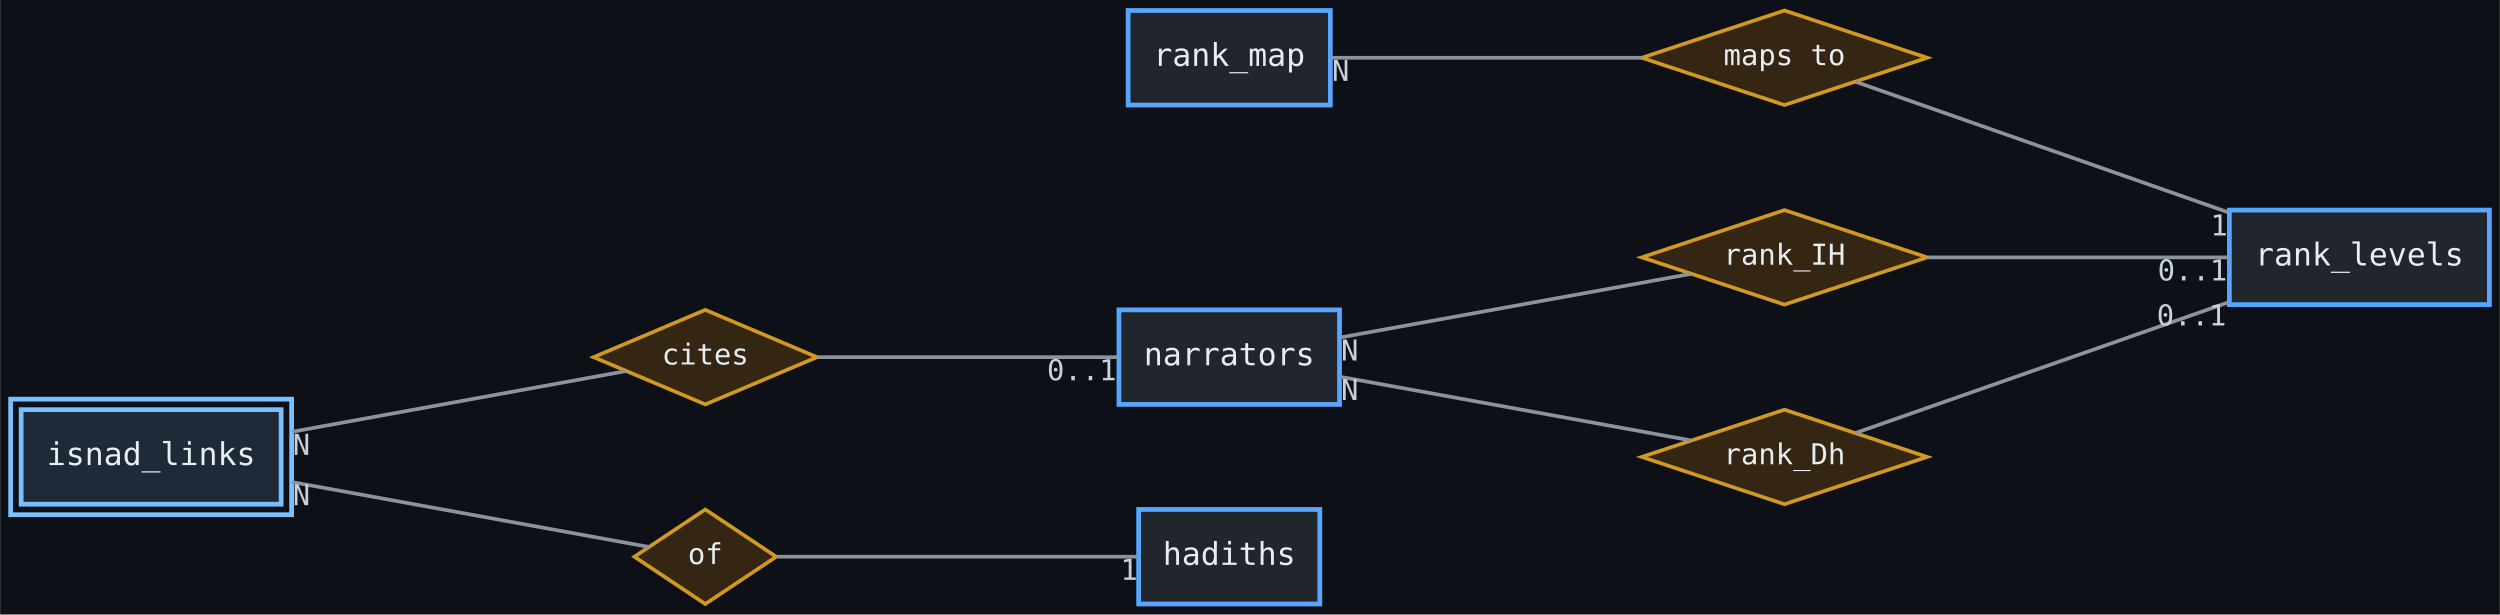
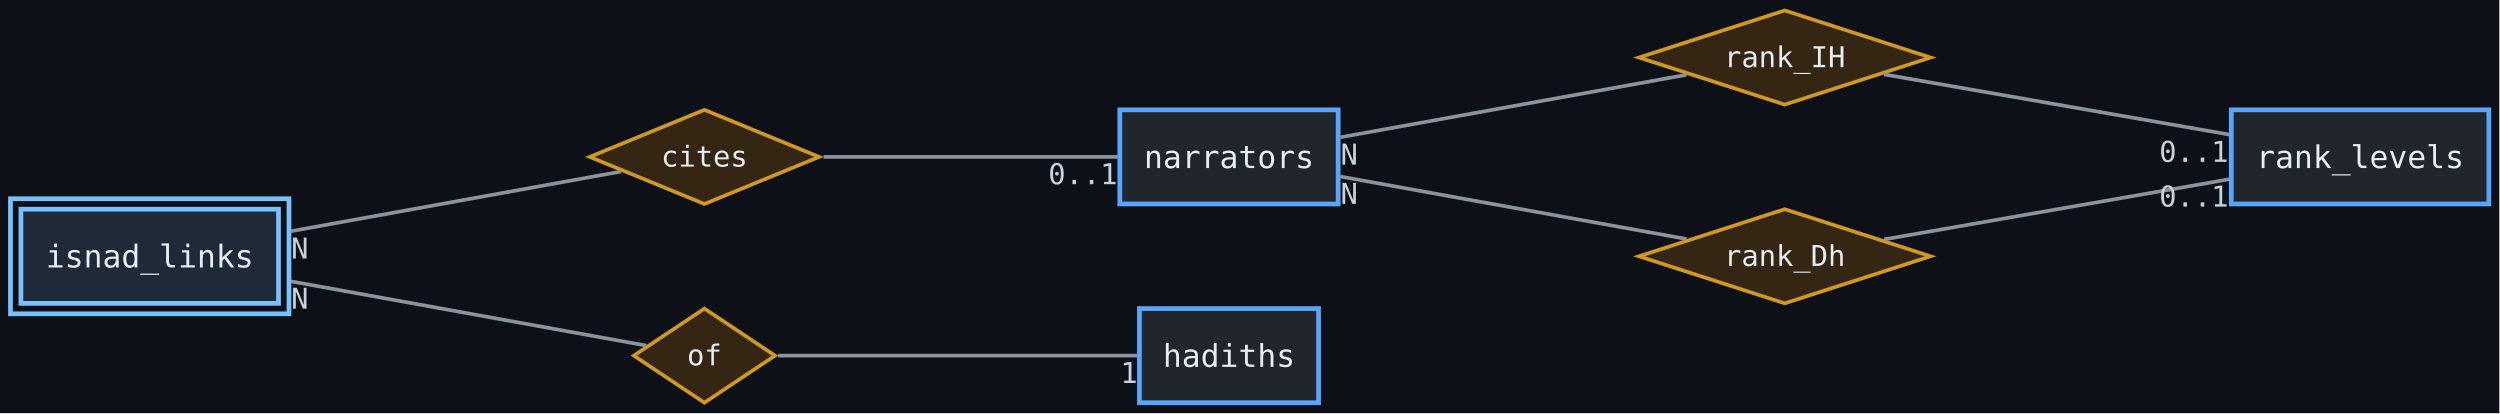
- <svg xmlns="http://www.w3.org/2000/svg" width="952pt" height="234pt" viewBox="0.00 0.00 951.90 234.00">
-   <g id="graph0" class="graph" transform="scale(1 1) rotate(0) translate(4 230)">
-     <polygon fill="#0d1117" stroke="transparent" points="-4,4 -4,-230 947.9,-230 947.9,4 -4,4" />
+ <svg xmlns="http://www.w3.org/2000/svg" width="956pt" height="158pt" viewBox="0.00 0.00 956.00 158.00">
+   <g id="graph0" class="graph" transform="scale(1 1) rotate(0) translate(4 154)">
+     <polygon fill="#0d1117" stroke="none" points="-4,4 -4,-154 951.74,-154 951.74,4 -4,4" />
    <g id="node1" class="node">
-       <polygon fill="#21262d" stroke="#58a6ff" stroke-width="1.8" points="506.04,-112 422.04,-112 422.04,-76 506.04,-76 506.04,-112" />
-       <text text-anchor="middle" x="464.04" y="-90.9" font-family="DejaVu Sans Mono" font-size="12.00" fill="#e6edf3">narrators</text>
+       <polygon fill="#21262d" stroke="#58a6ff" stroke-width="1.8" points="507.72,-112 424.22,-112 424.22,-76 507.72,-76 507.72,-112" />
+       <text xml:space="preserve" text-anchor="middle" x="465.97" y="-89.72" font-family="DejaVu Sans Mono" font-size="12.00" fill="#e6edf3">narrators</text>
+     </g>
+     <g id="node5" class="node">
+       <polygon fill="#342612" stroke="#d29922" stroke-width="1.4" points="678.48,-150 622.72,-132 678.48,-114 734.24,-132 678.48,-150" />
+       <text xml:space="preserve" text-anchor="middle" x="678.48" y="-128.3" font-family="DejaVu Sans Mono" font-size="11.00" fill="#e6edf3">rank_IH</text>
+     </g>
+     <g id="edge1" class="edge">
+       <path fill="none" stroke="#8b949e" stroke-width="1.4" d="M508.56,-101.51C547.14,-108.47 604.01,-118.74 640.9,-125.4" />
+       <text xml:space="preserve" text-anchor="middle" x="511.93" y="-91.06" font-family="DejaVu Sans Mono" font-size="11.00" fill="#c9d1d9">N</text>
+     </g>
+     <g id="node6" class="node">
+       <polygon fill="#342612" stroke="#d29922" stroke-width="1.4" points="678.48,-74 622.72,-56 678.48,-38 734.24,-56 678.48,-74" />
+       <text xml:space="preserve" text-anchor="middle" x="678.48" y="-52.3" font-family="DejaVu Sans Mono" font-size="11.00" fill="#e6edf3">rank_Dh</text>
+     </g>
+     <g id="edge3" class="edge">
+       <path fill="none" stroke="#8b949e" stroke-width="1.4" d="M508.56,-86.49C547.14,-79.53 604.01,-69.26 640.9,-62.6" />
+       <text xml:space="preserve" text-anchor="middle" x="511.93" y="-76.04" font-family="DejaVu Sans Mono" font-size="11.00" fill="#c9d1d9">N</text>
+     </g>
+     <g id="node2" class="node">
+       <polygon fill="#21262d" stroke="#58a6ff" stroke-width="1.8" points="947.74,-112 849.24,-112 849.24,-76 947.74,-76 947.74,-112" />
+       <text xml:space="preserve" text-anchor="middle" x="898.49" y="-89.72" font-family="DejaVu Sans Mono" font-size="12.00" fill="#e6edf3">rank_levels</text>
+     </g>
+     <g id="node3" class="node">
+       <polygon fill="#21262d" stroke="#58a6ff" stroke-width="1.8" points="500.22,-36 431.72,-36 431.72,0 500.22,0 500.22,-36" />
+       <text xml:space="preserve" text-anchor="middle" x="465.97" y="-13.72" font-family="DejaVu Sans Mono" font-size="12.00" fill="#e6edf3">hadiths</text>
+     </g>
+     <g id="node4" class="node">
+       <polygon fill="#1f2937" stroke="#79c0ff" stroke-width="1.8" points="102.5,-74 4,-74 4,-38 102.5,-38 102.5,-74" />
+       <polygon fill="none" stroke="#79c0ff" stroke-width="1.8" points="106.5,-78 0,-78 0,-34 106.5,-34 106.5,-78" />
+       <text xml:space="preserve" text-anchor="middle" x="53.25" y="-51.73" font-family="DejaVu Sans Mono" font-size="12.00" fill="#e6edf3">isnad_links</text>
    </g>
    <g id="node7" class="node">
-       <polygon fill="#342612" stroke="#d29922" stroke-width="1.4" points="675.47,-150 621.12,-132 675.47,-114 729.82,-132 675.47,-150" />
-       <text text-anchor="middle" x="675.47" y="-129.2" font-family="DejaVu Sans Mono" font-size="11.00" fill="#e6edf3">rank_IH</text>
+       <polygon fill="#342612" stroke="#d29922" stroke-width="1.4" points="265.36,-112 221.5,-94 265.36,-76 309.22,-94 265.36,-112" />
+       <text xml:space="preserve" text-anchor="middle" x="265.36" y="-90.3" font-family="DejaVu Sans Mono" font-size="11.00" fill="#e6edf3">cites</text>
    </g>
-     <g id="edge3" class="edge">
-       <path fill="none" stroke="#8b949e" stroke-width="1.4" d="M506.42,-101.51C545.4,-108.58 603.14,-119.06 639.77,-125.7" />
-       <text text-anchor="middle" x="509.92" y="-92.71" font-family="DejaVu Sans Mono" font-size="11.00" fill="#c9d1d9">N</text>
+     <g id="edge5" class="edge">
+       <path fill="none" stroke="#8b949e" stroke-width="1.4" d="M107.27,-65.59C147.14,-72.8 200.4,-82.43 233.53,-88.42" />
+       <text xml:space="preserve" text-anchor="middle" x="110.64" y="-55.14" font-family="DejaVu Sans Mono" font-size="11.00" fill="#c9d1d9">N</text>
    </g>
    <g id="node8" class="node">
-       <polygon fill="#342612" stroke="#d29922" stroke-width="1.4" points="675.47,-74 621.12,-56 675.47,-38 729.82,-56 675.47,-74" />
-       <text text-anchor="middle" x="675.47" y="-53.2" font-family="DejaVu Sans Mono" font-size="11.00" fill="#e6edf3">rank_Dh</text>
-     </g>
-     <g id="edge5" class="edge">
-       <path fill="none" stroke="#8b949e" stroke-width="1.4" d="M506.42,-86.49C545.4,-79.42 603.14,-68.94 639.77,-62.3" />
-       <text text-anchor="middle" x="509.92" y="-77.69" font-family="DejaVu Sans Mono" font-size="11.00" fill="#c9d1d9">N</text>
-     </g>
-     <g id="node2" class="node">
-       <polygon fill="#21262d" stroke="#58a6ff" stroke-width="1.8" points="943.9,-150 844.9,-150 844.9,-114 943.9,-114 943.9,-150" />
-       <text text-anchor="middle" x="894.4" y="-128.9" font-family="DejaVu Sans Mono" font-size="12.00" fill="#e6edf3">rank_levels</text>
-     </g>
-     <g id="node3" class="node">
-       <polygon fill="#21262d" stroke="#58a6ff" stroke-width="1.8" points="502.54,-226 425.54,-226 425.54,-190 502.54,-190 502.54,-226" />
-       <text text-anchor="middle" x="464.04" y="-204.9" font-family="DejaVu Sans Mono" font-size="12.00" fill="#e6edf3">rank_map</text>
-     </g>
-     <g id="node6" class="node">
-       <polygon fill="#342612" stroke="#d29922" stroke-width="1.4" points="675.47,-226 621.12,-208 675.47,-190 729.82,-208 675.47,-226" />
-       <text text-anchor="middle" x="675.47" y="-205.2" font-family="DejaVu Sans Mono" font-size="11.00" fill="#e6edf3">maps to</text>
-     </g>
-     <g id="edge1" class="edge">
-       <path fill="none" stroke="#8b949e" stroke-width="1.4" d="M502.97,-208C535.97,-208 584.17,-208 621.07,-208" />
-       <text text-anchor="middle" x="506.47" y="-199.2" font-family="DejaVu Sans Mono" font-size="11.00" fill="#c9d1d9">N</text>
-     </g>
-     <g id="node4" class="node">
-       <polygon fill="#21262d" stroke="#58a6ff" stroke-width="1.8" points="498.54,-36 429.54,-36 429.54,0 498.54,0 498.54,-36" />
-       <text text-anchor="middle" x="464.04" y="-14.9" font-family="DejaVu Sans Mono" font-size="12.00" fill="#e6edf3">hadiths</text>
-     </g>
-     <g id="node5" class="node">
-       <polygon fill="#1f2937" stroke="#79c0ff" stroke-width="1.8" points="103,-74 4,-74 4,-38 103,-38 103,-74" />
-       <polygon fill="none" stroke="#79c0ff" stroke-width="1.8" points="107,-78 0,-78 0,-34 107,-34 107,-78" />
-       <text text-anchor="middle" x="53.5" y="-52.9" font-family="DejaVu Sans Mono" font-size="12.00" fill="#e6edf3">isnad_links</text>
-     </g>
-     <g id="node9" class="node">
-       <polygon fill="#342612" stroke="#d29922" stroke-width="1.4" points="264.52,-112 221.98,-94 264.52,-76 307.06,-94 264.52,-112" />
-       <text text-anchor="middle" x="264.52" y="-91.2" font-family="DejaVu Sans Mono" font-size="11.00" fill="#e6edf3">cites</text>
+       <polygon fill="#342612" stroke="#d29922" stroke-width="1.4" points="265.36,-36 238.36,-18 265.36,0 292.36,-18 265.36,-36" />
+       <text xml:space="preserve" text-anchor="middle" x="265.36" y="-14.3" font-family="DejaVu Sans Mono" font-size="11.00" fill="#e6edf3">of</text>
    </g>
    <g id="edge7" class="edge">
-       <path fill="none" stroke="#8b949e" stroke-width="1.4" d="M107.24,-65.59C147.52,-72.91 201.51,-82.73 234.34,-88.7" />
-       <text text-anchor="middle" x="110.74" y="-56.79" font-family="DejaVu Sans Mono" font-size="11.00" fill="#c9d1d9">N</text>
-     </g>
-     <g id="node10" class="node">
-       <polygon fill="#342612" stroke="#d29922" stroke-width="1.4" points="264.52,-36 237.52,-18 264.52,0 291.52,-18 264.52,-36" />
-       <text text-anchor="middle" x="264.52" y="-15.2" font-family="DejaVu Sans Mono" font-size="11.00" fill="#e6edf3">of</text>
-     </g>
-     <g id="edge9" class="edge">
-       <path fill="none" stroke="#8b949e" stroke-width="1.4" d="M107.24,-46.41C151.27,-38.41 211.68,-27.42 242.93,-21.74" />
-       <text text-anchor="middle" x="110.74" y="-37.61" font-family="DejaVu Sans Mono" font-size="11.00" fill="#c9d1d9">N</text>
+       <path fill="none" stroke="#8b949e" stroke-width="1.4" d="M107.27,-46.41C151.28,-38.45 211.58,-27.54 243.14,-21.84" />
+       <text xml:space="preserve" text-anchor="middle" x="110.64" y="-35.96" font-family="DejaVu Sans Mono" font-size="11.00" fill="#c9d1d9">N</text>
    </g>
    <g id="edge2" class="edge">
-       <path fill="none" stroke="#8b949e" stroke-width="1.4" d="M702.64,-198.83C737.68,-186.55 800.53,-164.53 844.48,-149.14" />
-       <text text-anchor="middle" x="840.98" y="-140.34" font-family="DejaVu Sans Mono" font-size="11.00" fill="#c9d1d9">1</text>
+       <path fill="none" stroke="#8b949e" stroke-width="1.4" d="M716.46,-125.55C752.79,-119.22 808.42,-109.52 848.43,-102.55" />
+       <text xml:space="preserve" text-anchor="middle" x="834.93" y="-92.1" font-family="DejaVu Sans Mono" font-size="11.00" fill="#c9d1d9">0..1</text>
    </g>
    <g id="edge4" class="edge">
-       <path fill="none" stroke="#8b949e" stroke-width="1.4" d="M730.09,-132C765.22,-132 810.77,-132 844.83,-132" />
-       <text text-anchor="middle" x="830.83" y="-123.2" font-family="DejaVu Sans Mono" font-size="11.00" fill="#c9d1d9">0..1</text>
+       <path fill="none" stroke="#8b949e" stroke-width="1.4" d="M716.46,-62.45C752.79,-68.78 808.42,-78.48 848.43,-85.45" />
+       <text xml:space="preserve" text-anchor="middle" x="834.93" y="-75" font-family="DejaVu Sans Mono" font-size="11.00" fill="#c9d1d9">0..1</text>
    </g>
    <g id="edge6" class="edge">
-       <path fill="none" stroke="#8b949e" stroke-width="1.4" d="M702.64,-65.17C737.68,-77.45 800.53,-99.47 844.48,-114.86" />
-       <text text-anchor="middle" x="830.48" y="-106.06" font-family="DejaVu Sans Mono" font-size="11.00" fill="#c9d1d9">0..1</text>
+       <path fill="none" stroke="#8b949e" stroke-width="1.4" d="M310.93,-94C344.67,-94 390.67,-94 423.6,-94" />
+       <text xml:space="preserve" text-anchor="middle" x="410.1" y="-83.55" font-family="DejaVu Sans Mono" font-size="11.00" fill="#c9d1d9">0..1</text>
    </g>
    <g id="edge8" class="edge">
-       <path fill="none" stroke="#8b949e" stroke-width="1.4" d="M307.41,-94C341.16,-94 388.34,-94 421.89,-94" />
-       <text text-anchor="middle" x="407.89" y="-85.2" font-family="DejaVu Sans Mono" font-size="11.00" fill="#c9d1d9">0..1</text>
-     </g>
-     <g id="edge10" class="edge">
-       <path fill="none" stroke="#8b949e" stroke-width="1.4" d="M291.75,-18C327.22,-18 390.51,-18 429.43,-18" />
-       <text text-anchor="middle" x="425.93" y="-9.2" font-family="DejaVu Sans Mono" font-size="11.00" fill="#c9d1d9">1</text>
+       <path fill="none" stroke="#8b949e" stroke-width="1.4" d="M293.56,-18C329.36,-18 392.29,-18 431.13,-18" />
+       <text xml:space="preserve" text-anchor="middle" x="427.76" y="-7.55" font-family="DejaVu Sans Mono" font-size="11.00" fill="#c9d1d9">1</text>
    </g>
  </g>
</svg>
